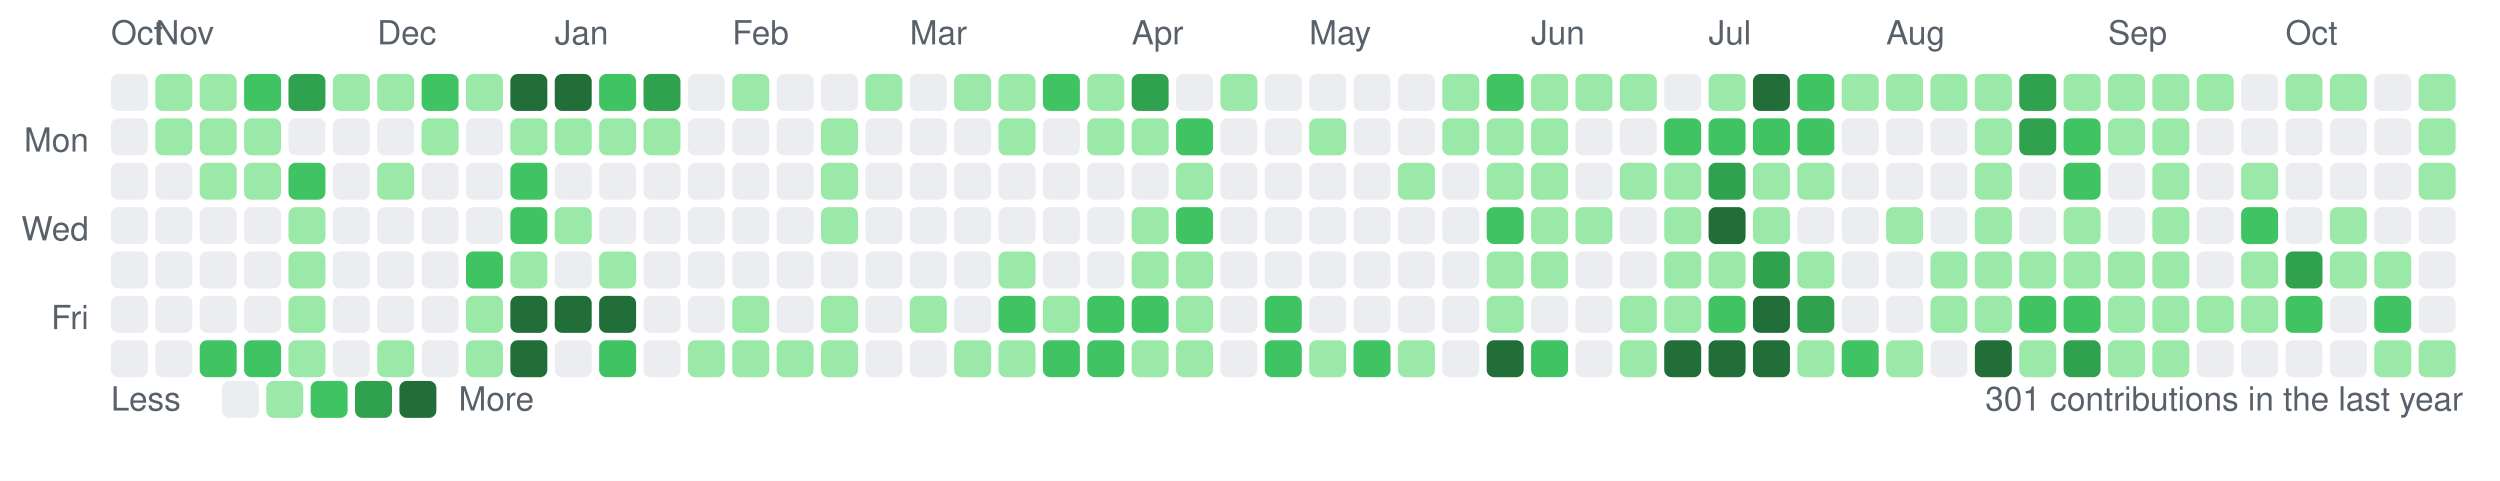
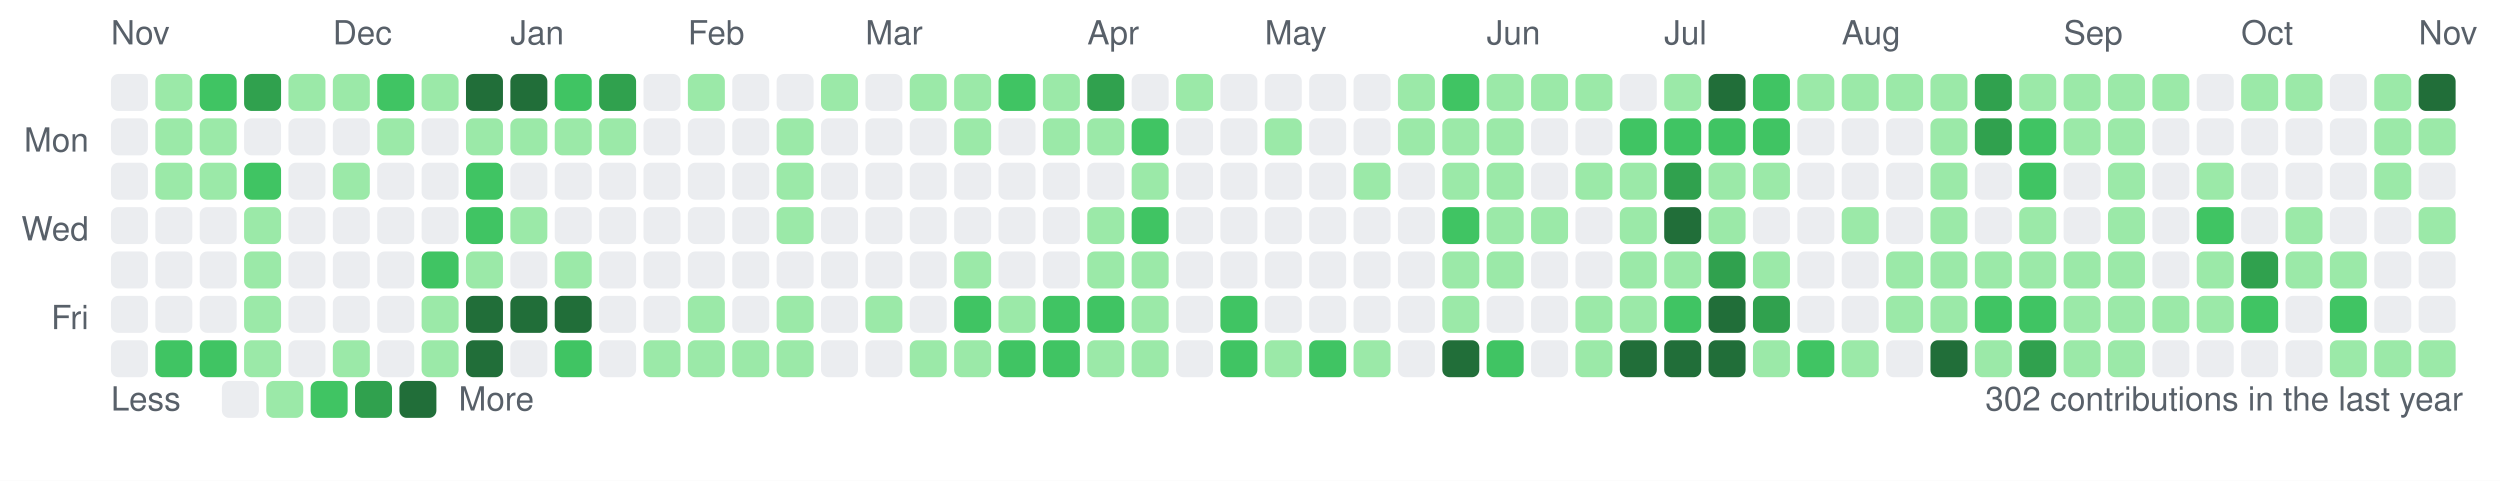
<svg xmlns="http://www.w3.org/2000/svg" width="676" height="130" viewBox="0 0 676 130" role="img" aria-label="cgycorey contribution graph">
  <rect width="676" height="130" fill="#ffffff" />
  <text x="24" y="41" font-size="9" text-anchor="end" fill="#586069" font-family="-apple-system,BlinkMacSystemFont,Segoe UI,Helvetica,Arial,sans-serif">Mon</text>
  <text x="24" y="65" font-size="9" text-anchor="end" fill="#586069" font-family="-apple-system,BlinkMacSystemFont,Segoe UI,Helvetica,Arial,sans-serif">Wed</text>
  <text x="24" y="89" font-size="9" text-anchor="end" fill="#586069" font-family="-apple-system,BlinkMacSystemFont,Segoe UI,Helvetica,Arial,sans-serif">Fri</text>
  <rect x="30" y="20" width="10" height="10" rx="2" fill="#ebedf0" />
  <rect x="30" y="32" width="10" height="10" rx="2" fill="#ebedf0" />
  <rect x="30" y="44" width="10" height="10" rx="2" fill="#ebedf0" />
  <rect x="30" y="56" width="10" height="10" rx="2" fill="#ebedf0" />
  <rect x="30" y="68" width="10" height="10" rx="2" fill="#ebedf0" />
  <rect x="30" y="80" width="10" height="10" rx="2" fill="#ebedf0" />
  <rect x="30" y="92" width="10" height="10" rx="2" fill="#ebedf0" />
  <rect x="42" y="20" width="10" height="10" rx="2" fill="#9be9a8" />
  <rect x="42" y="32" width="10" height="10" rx="2" fill="#9be9a8" />
-   <rect x="42" y="44" width="10" height="10" rx="2" fill="#ebedf0" />
+   <rect x="42" y="44" width="10" height="10" rx="2" fill="#9be9a8" />
  <rect x="42" y="56" width="10" height="10" rx="2" fill="#ebedf0" />
  <rect x="42" y="68" width="10" height="10" rx="2" fill="#ebedf0" />
  <rect x="42" y="80" width="10" height="10" rx="2" fill="#ebedf0" />
-   <rect x="42" y="92" width="10" height="10" rx="2" fill="#ebedf0" />
-   <rect x="54" y="20" width="10" height="10" rx="2" fill="#9be9a8" />
+   <rect x="42" y="92" width="10" height="10" rx="2" fill="#40c463" />
+   <rect x="54" y="20" width="10" height="10" rx="2" fill="#40c463" />
  <rect x="54" y="32" width="10" height="10" rx="2" fill="#9be9a8" />
  <rect x="54" y="44" width="10" height="10" rx="2" fill="#9be9a8" />
  <rect x="54" y="56" width="10" height="10" rx="2" fill="#ebedf0" />
  <rect x="54" y="68" width="10" height="10" rx="2" fill="#ebedf0" />
  <rect x="54" y="80" width="10" height="10" rx="2" fill="#ebedf0" />
  <rect x="54" y="92" width="10" height="10" rx="2" fill="#40c463" />
-   <rect x="66" y="20" width="10" height="10" rx="2" fill="#40c463" />
-   <rect x="66" y="32" width="10" height="10" rx="2" fill="#9be9a8" />
-   <rect x="66" y="44" width="10" height="10" rx="2" fill="#9be9a8" />
-   <rect x="66" y="56" width="10" height="10" rx="2" fill="#ebedf0" />
-   <rect x="66" y="68" width="10" height="10" rx="2" fill="#ebedf0" />
-   <rect x="66" y="80" width="10" height="10" rx="2" fill="#ebedf0" />
-   <rect x="66" y="92" width="10" height="10" rx="2" fill="#40c463" />
-   <rect x="78" y="20" width="10" height="10" rx="2" fill="#30a14e" />
+   <rect x="66" y="20" width="10" height="10" rx="2" fill="#30a14e" />
+   <rect x="66" y="32" width="10" height="10" rx="2" fill="#ebedf0" />
+   <rect x="66" y="44" width="10" height="10" rx="2" fill="#40c463" />
+   <rect x="66" y="56" width="10" height="10" rx="2" fill="#9be9a8" />
+   <rect x="66" y="68" width="10" height="10" rx="2" fill="#9be9a8" />
+   <rect x="66" y="80" width="10" height="10" rx="2" fill="#9be9a8" />
+   <rect x="66" y="92" width="10" height="10" rx="2" fill="#9be9a8" />
+   <rect x="78" y="20" width="10" height="10" rx="2" fill="#9be9a8" />
  <rect x="78" y="32" width="10" height="10" rx="2" fill="#ebedf0" />
-   <rect x="78" y="44" width="10" height="10" rx="2" fill="#40c463" />
-   <rect x="78" y="56" width="10" height="10" rx="2" fill="#9be9a8" />
-   <rect x="78" y="68" width="10" height="10" rx="2" fill="#9be9a8" />
-   <rect x="78" y="80" width="10" height="10" rx="2" fill="#9be9a8" />
-   <rect x="78" y="92" width="10" height="10" rx="2" fill="#9be9a8" />
+   <rect x="78" y="44" width="10" height="10" rx="2" fill="#ebedf0" />
+   <rect x="78" y="56" width="10" height="10" rx="2" fill="#ebedf0" />
+   <rect x="78" y="68" width="10" height="10" rx="2" fill="#ebedf0" />
+   <rect x="78" y="80" width="10" height="10" rx="2" fill="#ebedf0" />
+   <rect x="78" y="92" width="10" height="10" rx="2" fill="#ebedf0" />
  <rect x="90" y="20" width="10" height="10" rx="2" fill="#9be9a8" />
  <rect x="90" y="32" width="10" height="10" rx="2" fill="#ebedf0" />
-   <rect x="90" y="44" width="10" height="10" rx="2" fill="#ebedf0" />
+   <rect x="90" y="44" width="10" height="10" rx="2" fill="#9be9a8" />
  <rect x="90" y="56" width="10" height="10" rx="2" fill="#ebedf0" />
  <rect x="90" y="68" width="10" height="10" rx="2" fill="#ebedf0" />
  <rect x="90" y="80" width="10" height="10" rx="2" fill="#ebedf0" />
-   <rect x="90" y="92" width="10" height="10" rx="2" fill="#ebedf0" />
-   <rect x="102" y="20" width="10" height="10" rx="2" fill="#9be9a8" />
-   <rect x="102" y="32" width="10" height="10" rx="2" fill="#ebedf0" />
-   <rect x="102" y="44" width="10" height="10" rx="2" fill="#9be9a8" />
+   <rect x="90" y="92" width="10" height="10" rx="2" fill="#9be9a8" />
+   <rect x="102" y="20" width="10" height="10" rx="2" fill="#40c463" />
+   <rect x="102" y="32" width="10" height="10" rx="2" fill="#9be9a8" />
+   <rect x="102" y="44" width="10" height="10" rx="2" fill="#ebedf0" />
  <rect x="102" y="56" width="10" height="10" rx="2" fill="#ebedf0" />
  <rect x="102" y="68" width="10" height="10" rx="2" fill="#ebedf0" />
  <rect x="102" y="80" width="10" height="10" rx="2" fill="#ebedf0" />
-   <rect x="102" y="92" width="10" height="10" rx="2" fill="#9be9a8" />
-   <rect x="114" y="20" width="10" height="10" rx="2" fill="#40c463" />
-   <rect x="114" y="32" width="10" height="10" rx="2" fill="#9be9a8" />
+   <rect x="102" y="92" width="10" height="10" rx="2" fill="#ebedf0" />
+   <rect x="114" y="20" width="10" height="10" rx="2" fill="#9be9a8" />
+   <rect x="114" y="32" width="10" height="10" rx="2" fill="#ebedf0" />
  <rect x="114" y="44" width="10" height="10" rx="2" fill="#ebedf0" />
  <rect x="114" y="56" width="10" height="10" rx="2" fill="#ebedf0" />
-   <rect x="114" y="68" width="10" height="10" rx="2" fill="#ebedf0" />
-   <rect x="114" y="80" width="10" height="10" rx="2" fill="#ebedf0" />
-   <rect x="114" y="92" width="10" height="10" rx="2" fill="#ebedf0" />
-   <rect x="126" y="20" width="10" height="10" rx="2" fill="#9be9a8" />
-   <rect x="126" y="32" width="10" height="10" rx="2" fill="#ebedf0" />
-   <rect x="126" y="44" width="10" height="10" rx="2" fill="#ebedf0" />
-   <rect x="126" y="56" width="10" height="10" rx="2" fill="#ebedf0" />
-   <rect x="126" y="68" width="10" height="10" rx="2" fill="#40c463" />
-   <rect x="126" y="80" width="10" height="10" rx="2" fill="#9be9a8" />
-   <rect x="126" y="92" width="10" height="10" rx="2" fill="#9be9a8" />
+   <rect x="114" y="68" width="10" height="10" rx="2" fill="#40c463" />
+   <rect x="114" y="80" width="10" height="10" rx="2" fill="#9be9a8" />
+   <rect x="114" y="92" width="10" height="10" rx="2" fill="#9be9a8" />
+   <rect x="126" y="20" width="10" height="10" rx="2" fill="#216e39" />
+   <rect x="126" y="32" width="10" height="10" rx="2" fill="#9be9a8" />
+   <rect x="126" y="44" width="10" height="10" rx="2" fill="#40c463" />
+   <rect x="126" y="56" width="10" height="10" rx="2" fill="#40c463" />
+   <rect x="126" y="68" width="10" height="10" rx="2" fill="#9be9a8" />
+   <rect x="126" y="80" width="10" height="10" rx="2" fill="#216e39" />
+   <rect x="126" y="92" width="10" height="10" rx="2" fill="#216e39" />
  <rect x="138" y="20" width="10" height="10" rx="2" fill="#216e39" />
  <rect x="138" y="32" width="10" height="10" rx="2" fill="#9be9a8" />
-   <rect x="138" y="44" width="10" height="10" rx="2" fill="#40c463" />
-   <rect x="138" y="56" width="10" height="10" rx="2" fill="#40c463" />
-   <rect x="138" y="68" width="10" height="10" rx="2" fill="#9be9a8" />
+   <rect x="138" y="44" width="10" height="10" rx="2" fill="#ebedf0" />
+   <rect x="138" y="56" width="10" height="10" rx="2" fill="#9be9a8" />
+   <rect x="138" y="68" width="10" height="10" rx="2" fill="#ebedf0" />
  <rect x="138" y="80" width="10" height="10" rx="2" fill="#216e39" />
-   <rect x="138" y="92" width="10" height="10" rx="2" fill="#216e39" />
-   <rect x="150" y="20" width="10" height="10" rx="2" fill="#216e39" />
+   <rect x="138" y="92" width="10" height="10" rx="2" fill="#ebedf0" />
+   <rect x="150" y="20" width="10" height="10" rx="2" fill="#40c463" />
  <rect x="150" y="32" width="10" height="10" rx="2" fill="#9be9a8" />
  <rect x="150" y="44" width="10" height="10" rx="2" fill="#ebedf0" />
-   <rect x="150" y="56" width="10" height="10" rx="2" fill="#9be9a8" />
-   <rect x="150" y="68" width="10" height="10" rx="2" fill="#ebedf0" />
+   <rect x="150" y="56" width="10" height="10" rx="2" fill="#ebedf0" />
+   <rect x="150" y="68" width="10" height="10" rx="2" fill="#9be9a8" />
  <rect x="150" y="80" width="10" height="10" rx="2" fill="#216e39" />
-   <rect x="150" y="92" width="10" height="10" rx="2" fill="#ebedf0" />
-   <rect x="162" y="20" width="10" height="10" rx="2" fill="#40c463" />
+   <rect x="150" y="92" width="10" height="10" rx="2" fill="#40c463" />
+   <rect x="162" y="20" width="10" height="10" rx="2" fill="#30a14e" />
  <rect x="162" y="32" width="10" height="10" rx="2" fill="#9be9a8" />
  <rect x="162" y="44" width="10" height="10" rx="2" fill="#ebedf0" />
  <rect x="162" y="56" width="10" height="10" rx="2" fill="#ebedf0" />
-   <rect x="162" y="68" width="10" height="10" rx="2" fill="#9be9a8" />
-   <rect x="162" y="80" width="10" height="10" rx="2" fill="#216e39" />
-   <rect x="162" y="92" width="10" height="10" rx="2" fill="#40c463" />
-   <rect x="174" y="20" width="10" height="10" rx="2" fill="#30a14e" />
-   <rect x="174" y="32" width="10" height="10" rx="2" fill="#9be9a8" />
+   <rect x="162" y="68" width="10" height="10" rx="2" fill="#ebedf0" />
+   <rect x="162" y="80" width="10" height="10" rx="2" fill="#ebedf0" />
+   <rect x="162" y="92" width="10" height="10" rx="2" fill="#ebedf0" />
+   <rect x="174" y="20" width="10" height="10" rx="2" fill="#ebedf0" />
+   <rect x="174" y="32" width="10" height="10" rx="2" fill="#ebedf0" />
  <rect x="174" y="44" width="10" height="10" rx="2" fill="#ebedf0" />
  <rect x="174" y="56" width="10" height="10" rx="2" fill="#ebedf0" />
  <rect x="174" y="68" width="10" height="10" rx="2" fill="#ebedf0" />
  <rect x="174" y="80" width="10" height="10" rx="2" fill="#ebedf0" />
-   <rect x="174" y="92" width="10" height="10" rx="2" fill="#ebedf0" />
-   <rect x="186" y="20" width="10" height="10" rx="2" fill="#ebedf0" />
+   <rect x="174" y="92" width="10" height="10" rx="2" fill="#9be9a8" />
+   <rect x="186" y="20" width="10" height="10" rx="2" fill="#9be9a8" />
  <rect x="186" y="32" width="10" height="10" rx="2" fill="#ebedf0" />
  <rect x="186" y="44" width="10" height="10" rx="2" fill="#ebedf0" />
  <rect x="186" y="56" width="10" height="10" rx="2" fill="#ebedf0" />
  <rect x="186" y="68" width="10" height="10" rx="2" fill="#ebedf0" />
-   <rect x="186" y="80" width="10" height="10" rx="2" fill="#ebedf0" />
+   <rect x="186" y="80" width="10" height="10" rx="2" fill="#9be9a8" />
  <rect x="186" y="92" width="10" height="10" rx="2" fill="#9be9a8" />
-   <rect x="198" y="20" width="10" height="10" rx="2" fill="#9be9a8" />
+   <rect x="198" y="20" width="10" height="10" rx="2" fill="#ebedf0" />
  <rect x="198" y="32" width="10" height="10" rx="2" fill="#ebedf0" />
  <rect x="198" y="44" width="10" height="10" rx="2" fill="#ebedf0" />
  <rect x="198" y="56" width="10" height="10" rx="2" fill="#ebedf0" />
  <rect x="198" y="68" width="10" height="10" rx="2" fill="#ebedf0" />
-   <rect x="198" y="80" width="10" height="10" rx="2" fill="#9be9a8" />
+   <rect x="198" y="80" width="10" height="10" rx="2" fill="#ebedf0" />
  <rect x="198" y="92" width="10" height="10" rx="2" fill="#9be9a8" />
  <rect x="210" y="20" width="10" height="10" rx="2" fill="#ebedf0" />
-   <rect x="210" y="32" width="10" height="10" rx="2" fill="#ebedf0" />
-   <rect x="210" y="44" width="10" height="10" rx="2" fill="#ebedf0" />
-   <rect x="210" y="56" width="10" height="10" rx="2" fill="#ebedf0" />
+   <rect x="210" y="32" width="10" height="10" rx="2" fill="#9be9a8" />
+   <rect x="210" y="44" width="10" height="10" rx="2" fill="#9be9a8" />
+   <rect x="210" y="56" width="10" height="10" rx="2" fill="#9be9a8" />
  <rect x="210" y="68" width="10" height="10" rx="2" fill="#ebedf0" />
-   <rect x="210" y="80" width="10" height="10" rx="2" fill="#ebedf0" />
+   <rect x="210" y="80" width="10" height="10" rx="2" fill="#9be9a8" />
  <rect x="210" y="92" width="10" height="10" rx="2" fill="#9be9a8" />
-   <rect x="222" y="20" width="10" height="10" rx="2" fill="#ebedf0" />
-   <rect x="222" y="32" width="10" height="10" rx="2" fill="#9be9a8" />
-   <rect x="222" y="44" width="10" height="10" rx="2" fill="#9be9a8" />
-   <rect x="222" y="56" width="10" height="10" rx="2" fill="#9be9a8" />
+   <rect x="222" y="20" width="10" height="10" rx="2" fill="#9be9a8" />
+   <rect x="222" y="32" width="10" height="10" rx="2" fill="#ebedf0" />
+   <rect x="222" y="44" width="10" height="10" rx="2" fill="#ebedf0" />
+   <rect x="222" y="56" width="10" height="10" rx="2" fill="#ebedf0" />
  <rect x="222" y="68" width="10" height="10" rx="2" fill="#ebedf0" />
-   <rect x="222" y="80" width="10" height="10" rx="2" fill="#9be9a8" />
-   <rect x="222" y="92" width="10" height="10" rx="2" fill="#9be9a8" />
-   <rect x="234" y="20" width="10" height="10" rx="2" fill="#9be9a8" />
+   <rect x="222" y="80" width="10" height="10" rx="2" fill="#ebedf0" />
+   <rect x="222" y="92" width="10" height="10" rx="2" fill="#ebedf0" />
+   <rect x="234" y="20" width="10" height="10" rx="2" fill="#ebedf0" />
  <rect x="234" y="32" width="10" height="10" rx="2" fill="#ebedf0" />
  <rect x="234" y="44" width="10" height="10" rx="2" fill="#ebedf0" />
  <rect x="234" y="56" width="10" height="10" rx="2" fill="#ebedf0" />
  <rect x="234" y="68" width="10" height="10" rx="2" fill="#ebedf0" />
-   <rect x="234" y="80" width="10" height="10" rx="2" fill="#ebedf0" />
+   <rect x="234" y="80" width="10" height="10" rx="2" fill="#9be9a8" />
  <rect x="234" y="92" width="10" height="10" rx="2" fill="#ebedf0" />
-   <rect x="246" y="20" width="10" height="10" rx="2" fill="#ebedf0" />
+   <rect x="246" y="20" width="10" height="10" rx="2" fill="#9be9a8" />
  <rect x="246" y="32" width="10" height="10" rx="2" fill="#ebedf0" />
  <rect x="246" y="44" width="10" height="10" rx="2" fill="#ebedf0" />
  <rect x="246" y="56" width="10" height="10" rx="2" fill="#ebedf0" />
  <rect x="246" y="68" width="10" height="10" rx="2" fill="#ebedf0" />
-   <rect x="246" y="80" width="10" height="10" rx="2" fill="#9be9a8" />
-   <rect x="246" y="92" width="10" height="10" rx="2" fill="#ebedf0" />
+   <rect x="246" y="80" width="10" height="10" rx="2" fill="#ebedf0" />
+   <rect x="246" y="92" width="10" height="10" rx="2" fill="#9be9a8" />
  <rect x="258" y="20" width="10" height="10" rx="2" fill="#9be9a8" />
-   <rect x="258" y="32" width="10" height="10" rx="2" fill="#ebedf0" />
+   <rect x="258" y="32" width="10" height="10" rx="2" fill="#9be9a8" />
  <rect x="258" y="44" width="10" height="10" rx="2" fill="#ebedf0" />
  <rect x="258" y="56" width="10" height="10" rx="2" fill="#ebedf0" />
-   <rect x="258" y="68" width="10" height="10" rx="2" fill="#ebedf0" />
-   <rect x="258" y="80" width="10" height="10" rx="2" fill="#ebedf0" />
+   <rect x="258" y="68" width="10" height="10" rx="2" fill="#9be9a8" />
+   <rect x="258" y="80" width="10" height="10" rx="2" fill="#40c463" />
  <rect x="258" y="92" width="10" height="10" rx="2" fill="#9be9a8" />
-   <rect x="270" y="20" width="10" height="10" rx="2" fill="#9be9a8" />
-   <rect x="270" y="32" width="10" height="10" rx="2" fill="#9be9a8" />
+   <rect x="270" y="20" width="10" height="10" rx="2" fill="#40c463" />
+   <rect x="270" y="32" width="10" height="10" rx="2" fill="#ebedf0" />
  <rect x="270" y="44" width="10" height="10" rx="2" fill="#ebedf0" />
  <rect x="270" y="56" width="10" height="10" rx="2" fill="#ebedf0" />
-   <rect x="270" y="68" width="10" height="10" rx="2" fill="#9be9a8" />
-   <rect x="270" y="80" width="10" height="10" rx="2" fill="#40c463" />
-   <rect x="270" y="92" width="10" height="10" rx="2" fill="#9be9a8" />
-   <rect x="282" y="20" width="10" height="10" rx="2" fill="#40c463" />
-   <rect x="282" y="32" width="10" height="10" rx="2" fill="#ebedf0" />
+   <rect x="270" y="68" width="10" height="10" rx="2" fill="#ebedf0" />
+   <rect x="270" y="80" width="10" height="10" rx="2" fill="#9be9a8" />
+   <rect x="270" y="92" width="10" height="10" rx="2" fill="#40c463" />
+   <rect x="282" y="20" width="10" height="10" rx="2" fill="#9be9a8" />
+   <rect x="282" y="32" width="10" height="10" rx="2" fill="#9be9a8" />
  <rect x="282" y="44" width="10" height="10" rx="2" fill="#ebedf0" />
  <rect x="282" y="56" width="10" height="10" rx="2" fill="#ebedf0" />
  <rect x="282" y="68" width="10" height="10" rx="2" fill="#ebedf0" />
-   <rect x="282" y="80" width="10" height="10" rx="2" fill="#9be9a8" />
+   <rect x="282" y="80" width="10" height="10" rx="2" fill="#40c463" />
  <rect x="282" y="92" width="10" height="10" rx="2" fill="#40c463" />
-   <rect x="294" y="20" width="10" height="10" rx="2" fill="#9be9a8" />
+   <rect x="294" y="20" width="10" height="10" rx="2" fill="#30a14e" />
  <rect x="294" y="32" width="10" height="10" rx="2" fill="#9be9a8" />
  <rect x="294" y="44" width="10" height="10" rx="2" fill="#ebedf0" />
-   <rect x="294" y="56" width="10" height="10" rx="2" fill="#ebedf0" />
-   <rect x="294" y="68" width="10" height="10" rx="2" fill="#ebedf0" />
+   <rect x="294" y="56" width="10" height="10" rx="2" fill="#9be9a8" />
+   <rect x="294" y="68" width="10" height="10" rx="2" fill="#9be9a8" />
  <rect x="294" y="80" width="10" height="10" rx="2" fill="#40c463" />
-   <rect x="294" y="92" width="10" height="10" rx="2" fill="#40c463" />
-   <rect x="306" y="20" width="10" height="10" rx="2" fill="#30a14e" />
-   <rect x="306" y="32" width="10" height="10" rx="2" fill="#9be9a8" />
-   <rect x="306" y="44" width="10" height="10" rx="2" fill="#ebedf0" />
-   <rect x="306" y="56" width="10" height="10" rx="2" fill="#9be9a8" />
+   <rect x="294" y="92" width="10" height="10" rx="2" fill="#9be9a8" />
+   <rect x="306" y="20" width="10" height="10" rx="2" fill="#ebedf0" />
+   <rect x="306" y="32" width="10" height="10" rx="2" fill="#40c463" />
+   <rect x="306" y="44" width="10" height="10" rx="2" fill="#9be9a8" />
+   <rect x="306" y="56" width="10" height="10" rx="2" fill="#40c463" />
  <rect x="306" y="68" width="10" height="10" rx="2" fill="#9be9a8" />
-   <rect x="306" y="80" width="10" height="10" rx="2" fill="#40c463" />
+   <rect x="306" y="80" width="10" height="10" rx="2" fill="#9be9a8" />
  <rect x="306" y="92" width="10" height="10" rx="2" fill="#9be9a8" />
-   <rect x="318" y="20" width="10" height="10" rx="2" fill="#ebedf0" />
-   <rect x="318" y="32" width="10" height="10" rx="2" fill="#40c463" />
-   <rect x="318" y="44" width="10" height="10" rx="2" fill="#9be9a8" />
-   <rect x="318" y="56" width="10" height="10" rx="2" fill="#40c463" />
-   <rect x="318" y="68" width="10" height="10" rx="2" fill="#9be9a8" />
-   <rect x="318" y="80" width="10" height="10" rx="2" fill="#9be9a8" />
-   <rect x="318" y="92" width="10" height="10" rx="2" fill="#9be9a8" />
-   <rect x="330" y="20" width="10" height="10" rx="2" fill="#9be9a8" />
+   <rect x="318" y="20" width="10" height="10" rx="2" fill="#9be9a8" />
+   <rect x="318" y="32" width="10" height="10" rx="2" fill="#ebedf0" />
+   <rect x="318" y="44" width="10" height="10" rx="2" fill="#ebedf0" />
+   <rect x="318" y="56" width="10" height="10" rx="2" fill="#ebedf0" />
+   <rect x="318" y="68" width="10" height="10" rx="2" fill="#ebedf0" />
+   <rect x="318" y="80" width="10" height="10" rx="2" fill="#ebedf0" />
+   <rect x="318" y="92" width="10" height="10" rx="2" fill="#ebedf0" />
+   <rect x="330" y="20" width="10" height="10" rx="2" fill="#ebedf0" />
  <rect x="330" y="32" width="10" height="10" rx="2" fill="#ebedf0" />
  <rect x="330" y="44" width="10" height="10" rx="2" fill="#ebedf0" />
  <rect x="330" y="56" width="10" height="10" rx="2" fill="#ebedf0" />
  <rect x="330" y="68" width="10" height="10" rx="2" fill="#ebedf0" />
-   <rect x="330" y="80" width="10" height="10" rx="2" fill="#ebedf0" />
-   <rect x="330" y="92" width="10" height="10" rx="2" fill="#ebedf0" />
+   <rect x="330" y="80" width="10" height="10" rx="2" fill="#40c463" />
+   <rect x="330" y="92" width="10" height="10" rx="2" fill="#40c463" />
  <rect x="342" y="20" width="10" height="10" rx="2" fill="#ebedf0" />
-   <rect x="342" y="32" width="10" height="10" rx="2" fill="#ebedf0" />
+   <rect x="342" y="32" width="10" height="10" rx="2" fill="#9be9a8" />
  <rect x="342" y="44" width="10" height="10" rx="2" fill="#ebedf0" />
  <rect x="342" y="56" width="10" height="10" rx="2" fill="#ebedf0" />
  <rect x="342" y="68" width="10" height="10" rx="2" fill="#ebedf0" />
-   <rect x="342" y="80" width="10" height="10" rx="2" fill="#40c463" />
-   <rect x="342" y="92" width="10" height="10" rx="2" fill="#40c463" />
+   <rect x="342" y="80" width="10" height="10" rx="2" fill="#ebedf0" />
+   <rect x="342" y="92" width="10" height="10" rx="2" fill="#9be9a8" />
  <rect x="354" y="20" width="10" height="10" rx="2" fill="#ebedf0" />
-   <rect x="354" y="32" width="10" height="10" rx="2" fill="#9be9a8" />
+   <rect x="354" y="32" width="10" height="10" rx="2" fill="#ebedf0" />
  <rect x="354" y="44" width="10" height="10" rx="2" fill="#ebedf0" />
  <rect x="354" y="56" width="10" height="10" rx="2" fill="#ebedf0" />
  <rect x="354" y="68" width="10" height="10" rx="2" fill="#ebedf0" />
  <rect x="354" y="80" width="10" height="10" rx="2" fill="#ebedf0" />
-   <rect x="354" y="92" width="10" height="10" rx="2" fill="#9be9a8" />
+   <rect x="354" y="92" width="10" height="10" rx="2" fill="#40c463" />
  <rect x="366" y="20" width="10" height="10" rx="2" fill="#ebedf0" />
  <rect x="366" y="32" width="10" height="10" rx="2" fill="#ebedf0" />
-   <rect x="366" y="44" width="10" height="10" rx="2" fill="#ebedf0" />
+   <rect x="366" y="44" width="10" height="10" rx="2" fill="#9be9a8" />
  <rect x="366" y="56" width="10" height="10" rx="2" fill="#ebedf0" />
  <rect x="366" y="68" width="10" height="10" rx="2" fill="#ebedf0" />
  <rect x="366" y="80" width="10" height="10" rx="2" fill="#ebedf0" />
-   <rect x="366" y="92" width="10" height="10" rx="2" fill="#40c463" />
-   <rect x="378" y="20" width="10" height="10" rx="2" fill="#ebedf0" />
-   <rect x="378" y="32" width="10" height="10" rx="2" fill="#ebedf0" />
-   <rect x="378" y="44" width="10" height="10" rx="2" fill="#9be9a8" />
+   <rect x="366" y="92" width="10" height="10" rx="2" fill="#9be9a8" />
+   <rect x="378" y="20" width="10" height="10" rx="2" fill="#9be9a8" />
+   <rect x="378" y="32" width="10" height="10" rx="2" fill="#9be9a8" />
+   <rect x="378" y="44" width="10" height="10" rx="2" fill="#ebedf0" />
  <rect x="378" y="56" width="10" height="10" rx="2" fill="#ebedf0" />
  <rect x="378" y="68" width="10" height="10" rx="2" fill="#ebedf0" />
  <rect x="378" y="80" width="10" height="10" rx="2" fill="#ebedf0" />
-   <rect x="378" y="92" width="10" height="10" rx="2" fill="#9be9a8" />
-   <rect x="390" y="20" width="10" height="10" rx="2" fill="#9be9a8" />
+   <rect x="378" y="92" width="10" height="10" rx="2" fill="#ebedf0" />
+   <rect x="390" y="20" width="10" height="10" rx="2" fill="#40c463" />
  <rect x="390" y="32" width="10" height="10" rx="2" fill="#9be9a8" />
-   <rect x="390" y="44" width="10" height="10" rx="2" fill="#ebedf0" />
-   <rect x="390" y="56" width="10" height="10" rx="2" fill="#ebedf0" />
-   <rect x="390" y="68" width="10" height="10" rx="2" fill="#ebedf0" />
-   <rect x="390" y="80" width="10" height="10" rx="2" fill="#ebedf0" />
-   <rect x="390" y="92" width="10" height="10" rx="2" fill="#ebedf0" />
-   <rect x="402" y="20" width="10" height="10" rx="2" fill="#40c463" />
+   <rect x="390" y="44" width="10" height="10" rx="2" fill="#9be9a8" />
+   <rect x="390" y="56" width="10" height="10" rx="2" fill="#40c463" />
+   <rect x="390" y="68" width="10" height="10" rx="2" fill="#9be9a8" />
+   <rect x="390" y="80" width="10" height="10" rx="2" fill="#9be9a8" />
+   <rect x="390" y="92" width="10" height="10" rx="2" fill="#216e39" />
+   <rect x="402" y="20" width="10" height="10" rx="2" fill="#9be9a8" />
  <rect x="402" y="32" width="10" height="10" rx="2" fill="#9be9a8" />
  <rect x="402" y="44" width="10" height="10" rx="2" fill="#9be9a8" />
-   <rect x="402" y="56" width="10" height="10" rx="2" fill="#40c463" />
+   <rect x="402" y="56" width="10" height="10" rx="2" fill="#9be9a8" />
  <rect x="402" y="68" width="10" height="10" rx="2" fill="#9be9a8" />
-   <rect x="402" y="80" width="10" height="10" rx="2" fill="#9be9a8" />
-   <rect x="402" y="92" width="10" height="10" rx="2" fill="#216e39" />
+   <rect x="402" y="80" width="10" height="10" rx="2" fill="#ebedf0" />
+   <rect x="402" y="92" width="10" height="10" rx="2" fill="#40c463" />
  <rect x="414" y="20" width="10" height="10" rx="2" fill="#9be9a8" />
-   <rect x="414" y="32" width="10" height="10" rx="2" fill="#9be9a8" />
-   <rect x="414" y="44" width="10" height="10" rx="2" fill="#9be9a8" />
+   <rect x="414" y="32" width="10" height="10" rx="2" fill="#ebedf0" />
+   <rect x="414" y="44" width="10" height="10" rx="2" fill="#ebedf0" />
  <rect x="414" y="56" width="10" height="10" rx="2" fill="#9be9a8" />
-   <rect x="414" y="68" width="10" height="10" rx="2" fill="#9be9a8" />
+   <rect x="414" y="68" width="10" height="10" rx="2" fill="#ebedf0" />
  <rect x="414" y="80" width="10" height="10" rx="2" fill="#ebedf0" />
-   <rect x="414" y="92" width="10" height="10" rx="2" fill="#40c463" />
+   <rect x="414" y="92" width="10" height="10" rx="2" fill="#ebedf0" />
  <rect x="426" y="20" width="10" height="10" rx="2" fill="#9be9a8" />
  <rect x="426" y="32" width="10" height="10" rx="2" fill="#ebedf0" />
-   <rect x="426" y="44" width="10" height="10" rx="2" fill="#ebedf0" />
-   <rect x="426" y="56" width="10" height="10" rx="2" fill="#9be9a8" />
+   <rect x="426" y="44" width="10" height="10" rx="2" fill="#9be9a8" />
+   <rect x="426" y="56" width="10" height="10" rx="2" fill="#ebedf0" />
  <rect x="426" y="68" width="10" height="10" rx="2" fill="#ebedf0" />
-   <rect x="426" y="80" width="10" height="10" rx="2" fill="#ebedf0" />
-   <rect x="426" y="92" width="10" height="10" rx="2" fill="#ebedf0" />
-   <rect x="438" y="20" width="10" height="10" rx="2" fill="#9be9a8" />
-   <rect x="438" y="32" width="10" height="10" rx="2" fill="#ebedf0" />
+   <rect x="426" y="80" width="10" height="10" rx="2" fill="#9be9a8" />
+   <rect x="426" y="92" width="10" height="10" rx="2" fill="#9be9a8" />
+   <rect x="438" y="20" width="10" height="10" rx="2" fill="#ebedf0" />
+   <rect x="438" y="32" width="10" height="10" rx="2" fill="#40c463" />
  <rect x="438" y="44" width="10" height="10" rx="2" fill="#9be9a8" />
-   <rect x="438" y="56" width="10" height="10" rx="2" fill="#ebedf0" />
-   <rect x="438" y="68" width="10" height="10" rx="2" fill="#ebedf0" />
+   <rect x="438" y="56" width="10" height="10" rx="2" fill="#9be9a8" />
+   <rect x="438" y="68" width="10" height="10" rx="2" fill="#9be9a8" />
  <rect x="438" y="80" width="10" height="10" rx="2" fill="#9be9a8" />
-   <rect x="438" y="92" width="10" height="10" rx="2" fill="#9be9a8" />
-   <rect x="450" y="20" width="10" height="10" rx="2" fill="#ebedf0" />
+   <rect x="438" y="92" width="10" height="10" rx="2" fill="#216e39" />
+   <rect x="450" y="20" width="10" height="10" rx="2" fill="#9be9a8" />
  <rect x="450" y="32" width="10" height="10" rx="2" fill="#40c463" />
-   <rect x="450" y="44" width="10" height="10" rx="2" fill="#9be9a8" />
-   <rect x="450" y="56" width="10" height="10" rx="2" fill="#9be9a8" />
+   <rect x="450" y="44" width="10" height="10" rx="2" fill="#30a14e" />
+   <rect x="450" y="56" width="10" height="10" rx="2" fill="#216e39" />
  <rect x="450" y="68" width="10" height="10" rx="2" fill="#9be9a8" />
-   <rect x="450" y="80" width="10" height="10" rx="2" fill="#9be9a8" />
+   <rect x="450" y="80" width="10" height="10" rx="2" fill="#40c463" />
  <rect x="450" y="92" width="10" height="10" rx="2" fill="#216e39" />
-   <rect x="462" y="20" width="10" height="10" rx="2" fill="#9be9a8" />
+   <rect x="462" y="20" width="10" height="10" rx="2" fill="#216e39" />
  <rect x="462" y="32" width="10" height="10" rx="2" fill="#40c463" />
-   <rect x="462" y="44" width="10" height="10" rx="2" fill="#30a14e" />
-   <rect x="462" y="56" width="10" height="10" rx="2" fill="#216e39" />
-   <rect x="462" y="68" width="10" height="10" rx="2" fill="#9be9a8" />
-   <rect x="462" y="80" width="10" height="10" rx="2" fill="#40c463" />
+   <rect x="462" y="44" width="10" height="10" rx="2" fill="#9be9a8" />
+   <rect x="462" y="56" width="10" height="10" rx="2" fill="#9be9a8" />
+   <rect x="462" y="68" width="10" height="10" rx="2" fill="#30a14e" />
+   <rect x="462" y="80" width="10" height="10" rx="2" fill="#216e39" />
  <rect x="462" y="92" width="10" height="10" rx="2" fill="#216e39" />
-   <rect x="474" y="20" width="10" height="10" rx="2" fill="#216e39" />
+   <rect x="474" y="20" width="10" height="10" rx="2" fill="#40c463" />
  <rect x="474" y="32" width="10" height="10" rx="2" fill="#40c463" />
  <rect x="474" y="44" width="10" height="10" rx="2" fill="#9be9a8" />
-   <rect x="474" y="56" width="10" height="10" rx="2" fill="#9be9a8" />
-   <rect x="474" y="68" width="10" height="10" rx="2" fill="#30a14e" />
-   <rect x="474" y="80" width="10" height="10" rx="2" fill="#216e39" />
-   <rect x="474" y="92" width="10" height="10" rx="2" fill="#216e39" />
-   <rect x="486" y="20" width="10" height="10" rx="2" fill="#40c463" />
-   <rect x="486" y="32" width="10" height="10" rx="2" fill="#40c463" />
-   <rect x="486" y="44" width="10" height="10" rx="2" fill="#9be9a8" />
+   <rect x="474" y="56" width="10" height="10" rx="2" fill="#ebedf0" />
+   <rect x="474" y="68" width="10" height="10" rx="2" fill="#9be9a8" />
+   <rect x="474" y="80" width="10" height="10" rx="2" fill="#30a14e" />
+   <rect x="474" y="92" width="10" height="10" rx="2" fill="#9be9a8" />
+   <rect x="486" y="20" width="10" height="10" rx="2" fill="#9be9a8" />
+   <rect x="486" y="32" width="10" height="10" rx="2" fill="#ebedf0" />
+   <rect x="486" y="44" width="10" height="10" rx="2" fill="#ebedf0" />
  <rect x="486" y="56" width="10" height="10" rx="2" fill="#ebedf0" />
-   <rect x="486" y="68" width="10" height="10" rx="2" fill="#9be9a8" />
-   <rect x="486" y="80" width="10" height="10" rx="2" fill="#30a14e" />
-   <rect x="486" y="92" width="10" height="10" rx="2" fill="#9be9a8" />
+   <rect x="486" y="68" width="10" height="10" rx="2" fill="#ebedf0" />
+   <rect x="486" y="80" width="10" height="10" rx="2" fill="#ebedf0" />
+   <rect x="486" y="92" width="10" height="10" rx="2" fill="#40c463" />
  <rect x="498" y="20" width="10" height="10" rx="2" fill="#9be9a8" />
  <rect x="498" y="32" width="10" height="10" rx="2" fill="#ebedf0" />
  <rect x="498" y="44" width="10" height="10" rx="2" fill="#ebedf0" />
-   <rect x="498" y="56" width="10" height="10" rx="2" fill="#ebedf0" />
+   <rect x="498" y="56" width="10" height="10" rx="2" fill="#9be9a8" />
  <rect x="498" y="68" width="10" height="10" rx="2" fill="#ebedf0" />
  <rect x="498" y="80" width="10" height="10" rx="2" fill="#ebedf0" />
-   <rect x="498" y="92" width="10" height="10" rx="2" fill="#40c463" />
+   <rect x="498" y="92" width="10" height="10" rx="2" fill="#9be9a8" />
  <rect x="510" y="20" width="10" height="10" rx="2" fill="#9be9a8" />
  <rect x="510" y="32" width="10" height="10" rx="2" fill="#ebedf0" />
  <rect x="510" y="44" width="10" height="10" rx="2" fill="#ebedf0" />
-   <rect x="510" y="56" width="10" height="10" rx="2" fill="#9be9a8" />
-   <rect x="510" y="68" width="10" height="10" rx="2" fill="#ebedf0" />
-   <rect x="510" y="80" width="10" height="10" rx="2" fill="#ebedf0" />
-   <rect x="510" y="92" width="10" height="10" rx="2" fill="#9be9a8" />
+   <rect x="510" y="56" width="10" height="10" rx="2" fill="#ebedf0" />
+   <rect x="510" y="68" width="10" height="10" rx="2" fill="#9be9a8" />
+   <rect x="510" y="80" width="10" height="10" rx="2" fill="#9be9a8" />
+   <rect x="510" y="92" width="10" height="10" rx="2" fill="#ebedf0" />
  <rect x="522" y="20" width="10" height="10" rx="2" fill="#9be9a8" />
-   <rect x="522" y="32" width="10" height="10" rx="2" fill="#ebedf0" />
-   <rect x="522" y="44" width="10" height="10" rx="2" fill="#ebedf0" />
-   <rect x="522" y="56" width="10" height="10" rx="2" fill="#ebedf0" />
+   <rect x="522" y="32" width="10" height="10" rx="2" fill="#9be9a8" />
+   <rect x="522" y="44" width="10" height="10" rx="2" fill="#9be9a8" />
+   <rect x="522" y="56" width="10" height="10" rx="2" fill="#9be9a8" />
  <rect x="522" y="68" width="10" height="10" rx="2" fill="#9be9a8" />
  <rect x="522" y="80" width="10" height="10" rx="2" fill="#9be9a8" />
-   <rect x="522" y="92" width="10" height="10" rx="2" fill="#ebedf0" />
-   <rect x="534" y="20" width="10" height="10" rx="2" fill="#9be9a8" />
-   <rect x="534" y="32" width="10" height="10" rx="2" fill="#9be9a8" />
-   <rect x="534" y="44" width="10" height="10" rx="2" fill="#9be9a8" />
-   <rect x="534" y="56" width="10" height="10" rx="2" fill="#9be9a8" />
+   <rect x="522" y="92" width="10" height="10" rx="2" fill="#216e39" />
+   <rect x="534" y="20" width="10" height="10" rx="2" fill="#30a14e" />
+   <rect x="534" y="32" width="10" height="10" rx="2" fill="#30a14e" />
+   <rect x="534" y="44" width="10" height="10" rx="2" fill="#ebedf0" />
+   <rect x="534" y="56" width="10" height="10" rx="2" fill="#ebedf0" />
  <rect x="534" y="68" width="10" height="10" rx="2" fill="#9be9a8" />
-   <rect x="534" y="80" width="10" height="10" rx="2" fill="#9be9a8" />
-   <rect x="534" y="92" width="10" height="10" rx="2" fill="#216e39" />
-   <rect x="546" y="20" width="10" height="10" rx="2" fill="#30a14e" />
-   <rect x="546" y="32" width="10" height="10" rx="2" fill="#30a14e" />
-   <rect x="546" y="44" width="10" height="10" rx="2" fill="#ebedf0" />
-   <rect x="546" y="56" width="10" height="10" rx="2" fill="#ebedf0" />
+   <rect x="534" y="80" width="10" height="10" rx="2" fill="#40c463" />
+   <rect x="534" y="92" width="10" height="10" rx="2" fill="#9be9a8" />
+   <rect x="546" y="20" width="10" height="10" rx="2" fill="#9be9a8" />
+   <rect x="546" y="32" width="10" height="10" rx="2" fill="#40c463" />
+   <rect x="546" y="44" width="10" height="10" rx="2" fill="#40c463" />
+   <rect x="546" y="56" width="10" height="10" rx="2" fill="#9be9a8" />
  <rect x="546" y="68" width="10" height="10" rx="2" fill="#9be9a8" />
  <rect x="546" y="80" width="10" height="10" rx="2" fill="#40c463" />
-   <rect x="546" y="92" width="10" height="10" rx="2" fill="#9be9a8" />
+   <rect x="546" y="92" width="10" height="10" rx="2" fill="#30a14e" />
  <rect x="558" y="20" width="10" height="10" rx="2" fill="#9be9a8" />
-   <rect x="558" y="32" width="10" height="10" rx="2" fill="#40c463" />
-   <rect x="558" y="44" width="10" height="10" rx="2" fill="#40c463" />
-   <rect x="558" y="56" width="10" height="10" rx="2" fill="#9be9a8" />
+   <rect x="558" y="32" width="10" height="10" rx="2" fill="#9be9a8" />
+   <rect x="558" y="44" width="10" height="10" rx="2" fill="#ebedf0" />
+   <rect x="558" y="56" width="10" height="10" rx="2" fill="#ebedf0" />
  <rect x="558" y="68" width="10" height="10" rx="2" fill="#9be9a8" />
-   <rect x="558" y="80" width="10" height="10" rx="2" fill="#40c463" />
-   <rect x="558" y="92" width="10" height="10" rx="2" fill="#30a14e" />
+   <rect x="558" y="80" width="10" height="10" rx="2" fill="#9be9a8" />
+   <rect x="558" y="92" width="10" height="10" rx="2" fill="#9be9a8" />
  <rect x="570" y="20" width="10" height="10" rx="2" fill="#9be9a8" />
  <rect x="570" y="32" width="10" height="10" rx="2" fill="#9be9a8" />
-   <rect x="570" y="44" width="10" height="10" rx="2" fill="#ebedf0" />
-   <rect x="570" y="56" width="10" height="10" rx="2" fill="#ebedf0" />
+   <rect x="570" y="44" width="10" height="10" rx="2" fill="#9be9a8" />
+   <rect x="570" y="56" width="10" height="10" rx="2" fill="#9be9a8" />
  <rect x="570" y="68" width="10" height="10" rx="2" fill="#9be9a8" />
  <rect x="570" y="80" width="10" height="10" rx="2" fill="#9be9a8" />
  <rect x="570" y="92" width="10" height="10" rx="2" fill="#9be9a8" />
  <rect x="582" y="20" width="10" height="10" rx="2" fill="#9be9a8" />
-   <rect x="582" y="32" width="10" height="10" rx="2" fill="#9be9a8" />
-   <rect x="582" y="44" width="10" height="10" rx="2" fill="#9be9a8" />
-   <rect x="582" y="56" width="10" height="10" rx="2" fill="#9be9a8" />
-   <rect x="582" y="68" width="10" height="10" rx="2" fill="#9be9a8" />
+   <rect x="582" y="32" width="10" height="10" rx="2" fill="#ebedf0" />
+   <rect x="582" y="44" width="10" height="10" rx="2" fill="#ebedf0" />
+   <rect x="582" y="56" width="10" height="10" rx="2" fill="#ebedf0" />
+   <rect x="582" y="68" width="10" height="10" rx="2" fill="#ebedf0" />
  <rect x="582" y="80" width="10" height="10" rx="2" fill="#9be9a8" />
-   <rect x="582" y="92" width="10" height="10" rx="2" fill="#9be9a8" />
-   <rect x="594" y="20" width="10" height="10" rx="2" fill="#9be9a8" />
+   <rect x="582" y="92" width="10" height="10" rx="2" fill="#ebedf0" />
+   <rect x="594" y="20" width="10" height="10" rx="2" fill="#ebedf0" />
  <rect x="594" y="32" width="10" height="10" rx="2" fill="#ebedf0" />
-   <rect x="594" y="44" width="10" height="10" rx="2" fill="#ebedf0" />
-   <rect x="594" y="56" width="10" height="10" rx="2" fill="#ebedf0" />
-   <rect x="594" y="68" width="10" height="10" rx="2" fill="#ebedf0" />
+   <rect x="594" y="44" width="10" height="10" rx="2" fill="#9be9a8" />
+   <rect x="594" y="56" width="10" height="10" rx="2" fill="#40c463" />
+   <rect x="594" y="68" width="10" height="10" rx="2" fill="#9be9a8" />
  <rect x="594" y="80" width="10" height="10" rx="2" fill="#9be9a8" />
  <rect x="594" y="92" width="10" height="10" rx="2" fill="#ebedf0" />
-   <rect x="606" y="20" width="10" height="10" rx="2" fill="#ebedf0" />
+   <rect x="606" y="20" width="10" height="10" rx="2" fill="#9be9a8" />
  <rect x="606" y="32" width="10" height="10" rx="2" fill="#ebedf0" />
-   <rect x="606" y="44" width="10" height="10" rx="2" fill="#9be9a8" />
-   <rect x="606" y="56" width="10" height="10" rx="2" fill="#40c463" />
-   <rect x="606" y="68" width="10" height="10" rx="2" fill="#9be9a8" />
-   <rect x="606" y="80" width="10" height="10" rx="2" fill="#9be9a8" />
+   <rect x="606" y="44" width="10" height="10" rx="2" fill="#ebedf0" />
+   <rect x="606" y="56" width="10" height="10" rx="2" fill="#ebedf0" />
+   <rect x="606" y="68" width="10" height="10" rx="2" fill="#30a14e" />
+   <rect x="606" y="80" width="10" height="10" rx="2" fill="#40c463" />
  <rect x="606" y="92" width="10" height="10" rx="2" fill="#ebedf0" />
  <rect x="618" y="20" width="10" height="10" rx="2" fill="#9be9a8" />
  <rect x="618" y="32" width="10" height="10" rx="2" fill="#ebedf0" />
  <rect x="618" y="44" width="10" height="10" rx="2" fill="#ebedf0" />
-   <rect x="618" y="56" width="10" height="10" rx="2" fill="#ebedf0" />
-   <rect x="618" y="68" width="10" height="10" rx="2" fill="#30a14e" />
-   <rect x="618" y="80" width="10" height="10" rx="2" fill="#40c463" />
+   <rect x="618" y="56" width="10" height="10" rx="2" fill="#9be9a8" />
+   <rect x="618" y="68" width="10" height="10" rx="2" fill="#9be9a8" />
+   <rect x="618" y="80" width="10" height="10" rx="2" fill="#ebedf0" />
  <rect x="618" y="92" width="10" height="10" rx="2" fill="#ebedf0" />
-   <rect x="630" y="20" width="10" height="10" rx="2" fill="#9be9a8" />
+   <rect x="630" y="20" width="10" height="10" rx="2" fill="#ebedf0" />
  <rect x="630" y="32" width="10" height="10" rx="2" fill="#ebedf0" />
  <rect x="630" y="44" width="10" height="10" rx="2" fill="#ebedf0" />
-   <rect x="630" y="56" width="10" height="10" rx="2" fill="#9be9a8" />
+   <rect x="630" y="56" width="10" height="10" rx="2" fill="#ebedf0" />
  <rect x="630" y="68" width="10" height="10" rx="2" fill="#9be9a8" />
-   <rect x="630" y="80" width="10" height="10" rx="2" fill="#ebedf0" />
-   <rect x="630" y="92" width="10" height="10" rx="2" fill="#ebedf0" />
-   <rect x="642" y="20" width="10" height="10" rx="2" fill="#ebedf0" />
-   <rect x="642" y="32" width="10" height="10" rx="2" fill="#ebedf0" />
-   <rect x="642" y="44" width="10" height="10" rx="2" fill="#ebedf0" />
+   <rect x="630" y="80" width="10" height="10" rx="2" fill="#40c463" />
+   <rect x="630" y="92" width="10" height="10" rx="2" fill="#9be9a8" />
+   <rect x="642" y="20" width="10" height="10" rx="2" fill="#9be9a8" />
+   <rect x="642" y="32" width="10" height="10" rx="2" fill="#9be9a8" />
+   <rect x="642" y="44" width="10" height="10" rx="2" fill="#9be9a8" />
  <rect x="642" y="56" width="10" height="10" rx="2" fill="#ebedf0" />
-   <rect x="642" y="68" width="10" height="10" rx="2" fill="#9be9a8" />
-   <rect x="642" y="80" width="10" height="10" rx="2" fill="#40c463" />
+   <rect x="642" y="68" width="10" height="10" rx="2" fill="#ebedf0" />
+   <rect x="642" y="80" width="10" height="10" rx="2" fill="#ebedf0" />
  <rect x="642" y="92" width="10" height="10" rx="2" fill="#9be9a8" />
-   <rect x="654" y="20" width="10" height="10" rx="2" fill="#9be9a8" />
+   <rect x="654" y="20" width="10" height="10" rx="2" fill="#216e39" />
  <rect x="654" y="32" width="10" height="10" rx="2" fill="#9be9a8" />
-   <rect x="654" y="44" width="10" height="10" rx="2" fill="#9be9a8" />
-   <rect x="654" y="56" width="10" height="10" rx="2" fill="#ebedf0" />
+   <rect x="654" y="44" width="10" height="10" rx="2" fill="#ebedf0" />
+   <rect x="654" y="56" width="10" height="10" rx="2" fill="#9be9a8" />
  <rect x="654" y="68" width="10" height="10" rx="2" fill="#ebedf0" />
  <rect x="654" y="80" width="10" height="10" rx="2" fill="#ebedf0" />
  <rect x="654" y="92" width="10" height="10" rx="2" fill="#9be9a8" />
  <text x="30" y="111" font-size="9" fill="#586069" font-family="-apple-system,BlinkMacSystemFont,Segoe UI,Helvetica,Arial,sans-serif">Less</text>
  <rect x="60" y="103" width="10" height="10" rx="2" fill="#ebedf0" />
  <rect x="72" y="103" width="10" height="10" rx="2" fill="#9be9a8" />
  <rect x="84" y="103" width="10" height="10" rx="2" fill="#40c463" />
  <rect x="96" y="103" width="10" height="10" rx="2" fill="#30a14e" />
  <rect x="108" y="103" width="10" height="10" rx="2" fill="#216e39" />
  <text x="124" y="111" font-size="9" fill="#586069" font-family="-apple-system,BlinkMacSystemFont,Segoe UI,Helvetica,Arial,sans-serif">More</text>
-   <text x="666" y="111" font-size="9" text-anchor="end" fill="#586069" font-family="-apple-system,BlinkMacSystemFont,Segoe UI,Helvetica,Arial,sans-serif">301 contributions in the last year</text>
-   <text x="30" y="12" font-size="9" fill="#586069" font-family="-apple-system,BlinkMacSystemFont,Segoe UI,Helvetica,Arial,sans-serif">Oct</text>
-   <text x="42" y="12" font-size="9" fill="#586069" font-family="-apple-system,BlinkMacSystemFont,Segoe UI,Helvetica,Arial,sans-serif">Nov</text>
-   <text x="102" y="12" font-size="9" fill="#586069" font-family="-apple-system,BlinkMacSystemFont,Segoe UI,Helvetica,Arial,sans-serif">Dec</text>
-   <text x="150" y="12" font-size="9" fill="#586069" font-family="-apple-system,BlinkMacSystemFont,Segoe UI,Helvetica,Arial,sans-serif">Jan</text>
-   <text x="198" y="12" font-size="9" fill="#586069" font-family="-apple-system,BlinkMacSystemFont,Segoe UI,Helvetica,Arial,sans-serif">Feb</text>
-   <text x="246" y="12" font-size="9" fill="#586069" font-family="-apple-system,BlinkMacSystemFont,Segoe UI,Helvetica,Arial,sans-serif">Mar</text>
-   <text x="306" y="12" font-size="9" fill="#586069" font-family="-apple-system,BlinkMacSystemFont,Segoe UI,Helvetica,Arial,sans-serif">Apr</text>
-   <text x="354" y="12" font-size="9" fill="#586069" font-family="-apple-system,BlinkMacSystemFont,Segoe UI,Helvetica,Arial,sans-serif">May</text>
-   <text x="414" y="12" font-size="9" fill="#586069" font-family="-apple-system,BlinkMacSystemFont,Segoe UI,Helvetica,Arial,sans-serif">Jun</text>
-   <text x="462" y="12" font-size="9" fill="#586069" font-family="-apple-system,BlinkMacSystemFont,Segoe UI,Helvetica,Arial,sans-serif">Jul</text>
-   <text x="510" y="12" font-size="9" fill="#586069" font-family="-apple-system,BlinkMacSystemFont,Segoe UI,Helvetica,Arial,sans-serif">Aug</text>
-   <text x="570" y="12" font-size="9" fill="#586069" font-family="-apple-system,BlinkMacSystemFont,Segoe UI,Helvetica,Arial,sans-serif">Sep</text>
-   <text x="618" y="12" font-size="9" fill="#586069" font-family="-apple-system,BlinkMacSystemFont,Segoe UI,Helvetica,Arial,sans-serif">Oct</text>
+   <text x="666" y="111" font-size="9" text-anchor="end" fill="#586069" font-family="-apple-system,BlinkMacSystemFont,Segoe UI,Helvetica,Arial,sans-serif">302 contributions in the last year</text>
+   <text x="30" y="12" font-size="9" fill="#586069" font-family="-apple-system,BlinkMacSystemFont,Segoe UI,Helvetica,Arial,sans-serif">Nov</text>
+   <text x="90" y="12" font-size="9" fill="#586069" font-family="-apple-system,BlinkMacSystemFont,Segoe UI,Helvetica,Arial,sans-serif">Dec</text>
+   <text x="138" y="12" font-size="9" fill="#586069" font-family="-apple-system,BlinkMacSystemFont,Segoe UI,Helvetica,Arial,sans-serif">Jan</text>
+   <text x="186" y="12" font-size="9" fill="#586069" font-family="-apple-system,BlinkMacSystemFont,Segoe UI,Helvetica,Arial,sans-serif">Feb</text>
+   <text x="234" y="12" font-size="9" fill="#586069" font-family="-apple-system,BlinkMacSystemFont,Segoe UI,Helvetica,Arial,sans-serif">Mar</text>
+   <text x="294" y="12" font-size="9" fill="#586069" font-family="-apple-system,BlinkMacSystemFont,Segoe UI,Helvetica,Arial,sans-serif">Apr</text>
+   <text x="342" y="12" font-size="9" fill="#586069" font-family="-apple-system,BlinkMacSystemFont,Segoe UI,Helvetica,Arial,sans-serif">May</text>
+   <text x="402" y="12" font-size="9" fill="#586069" font-family="-apple-system,BlinkMacSystemFont,Segoe UI,Helvetica,Arial,sans-serif">Jun</text>
+   <text x="450" y="12" font-size="9" fill="#586069" font-family="-apple-system,BlinkMacSystemFont,Segoe UI,Helvetica,Arial,sans-serif">Jul</text>
+   <text x="498" y="12" font-size="9" fill="#586069" font-family="-apple-system,BlinkMacSystemFont,Segoe UI,Helvetica,Arial,sans-serif">Aug</text>
+   <text x="558" y="12" font-size="9" fill="#586069" font-family="-apple-system,BlinkMacSystemFont,Segoe UI,Helvetica,Arial,sans-serif">Sep</text>
+   <text x="606" y="12" font-size="9" fill="#586069" font-family="-apple-system,BlinkMacSystemFont,Segoe UI,Helvetica,Arial,sans-serif">Oct</text>
+   <text x="654" y="12" font-size="9" fill="#586069" font-family="-apple-system,BlinkMacSystemFont,Segoe UI,Helvetica,Arial,sans-serif">Nov</text>
</svg>
